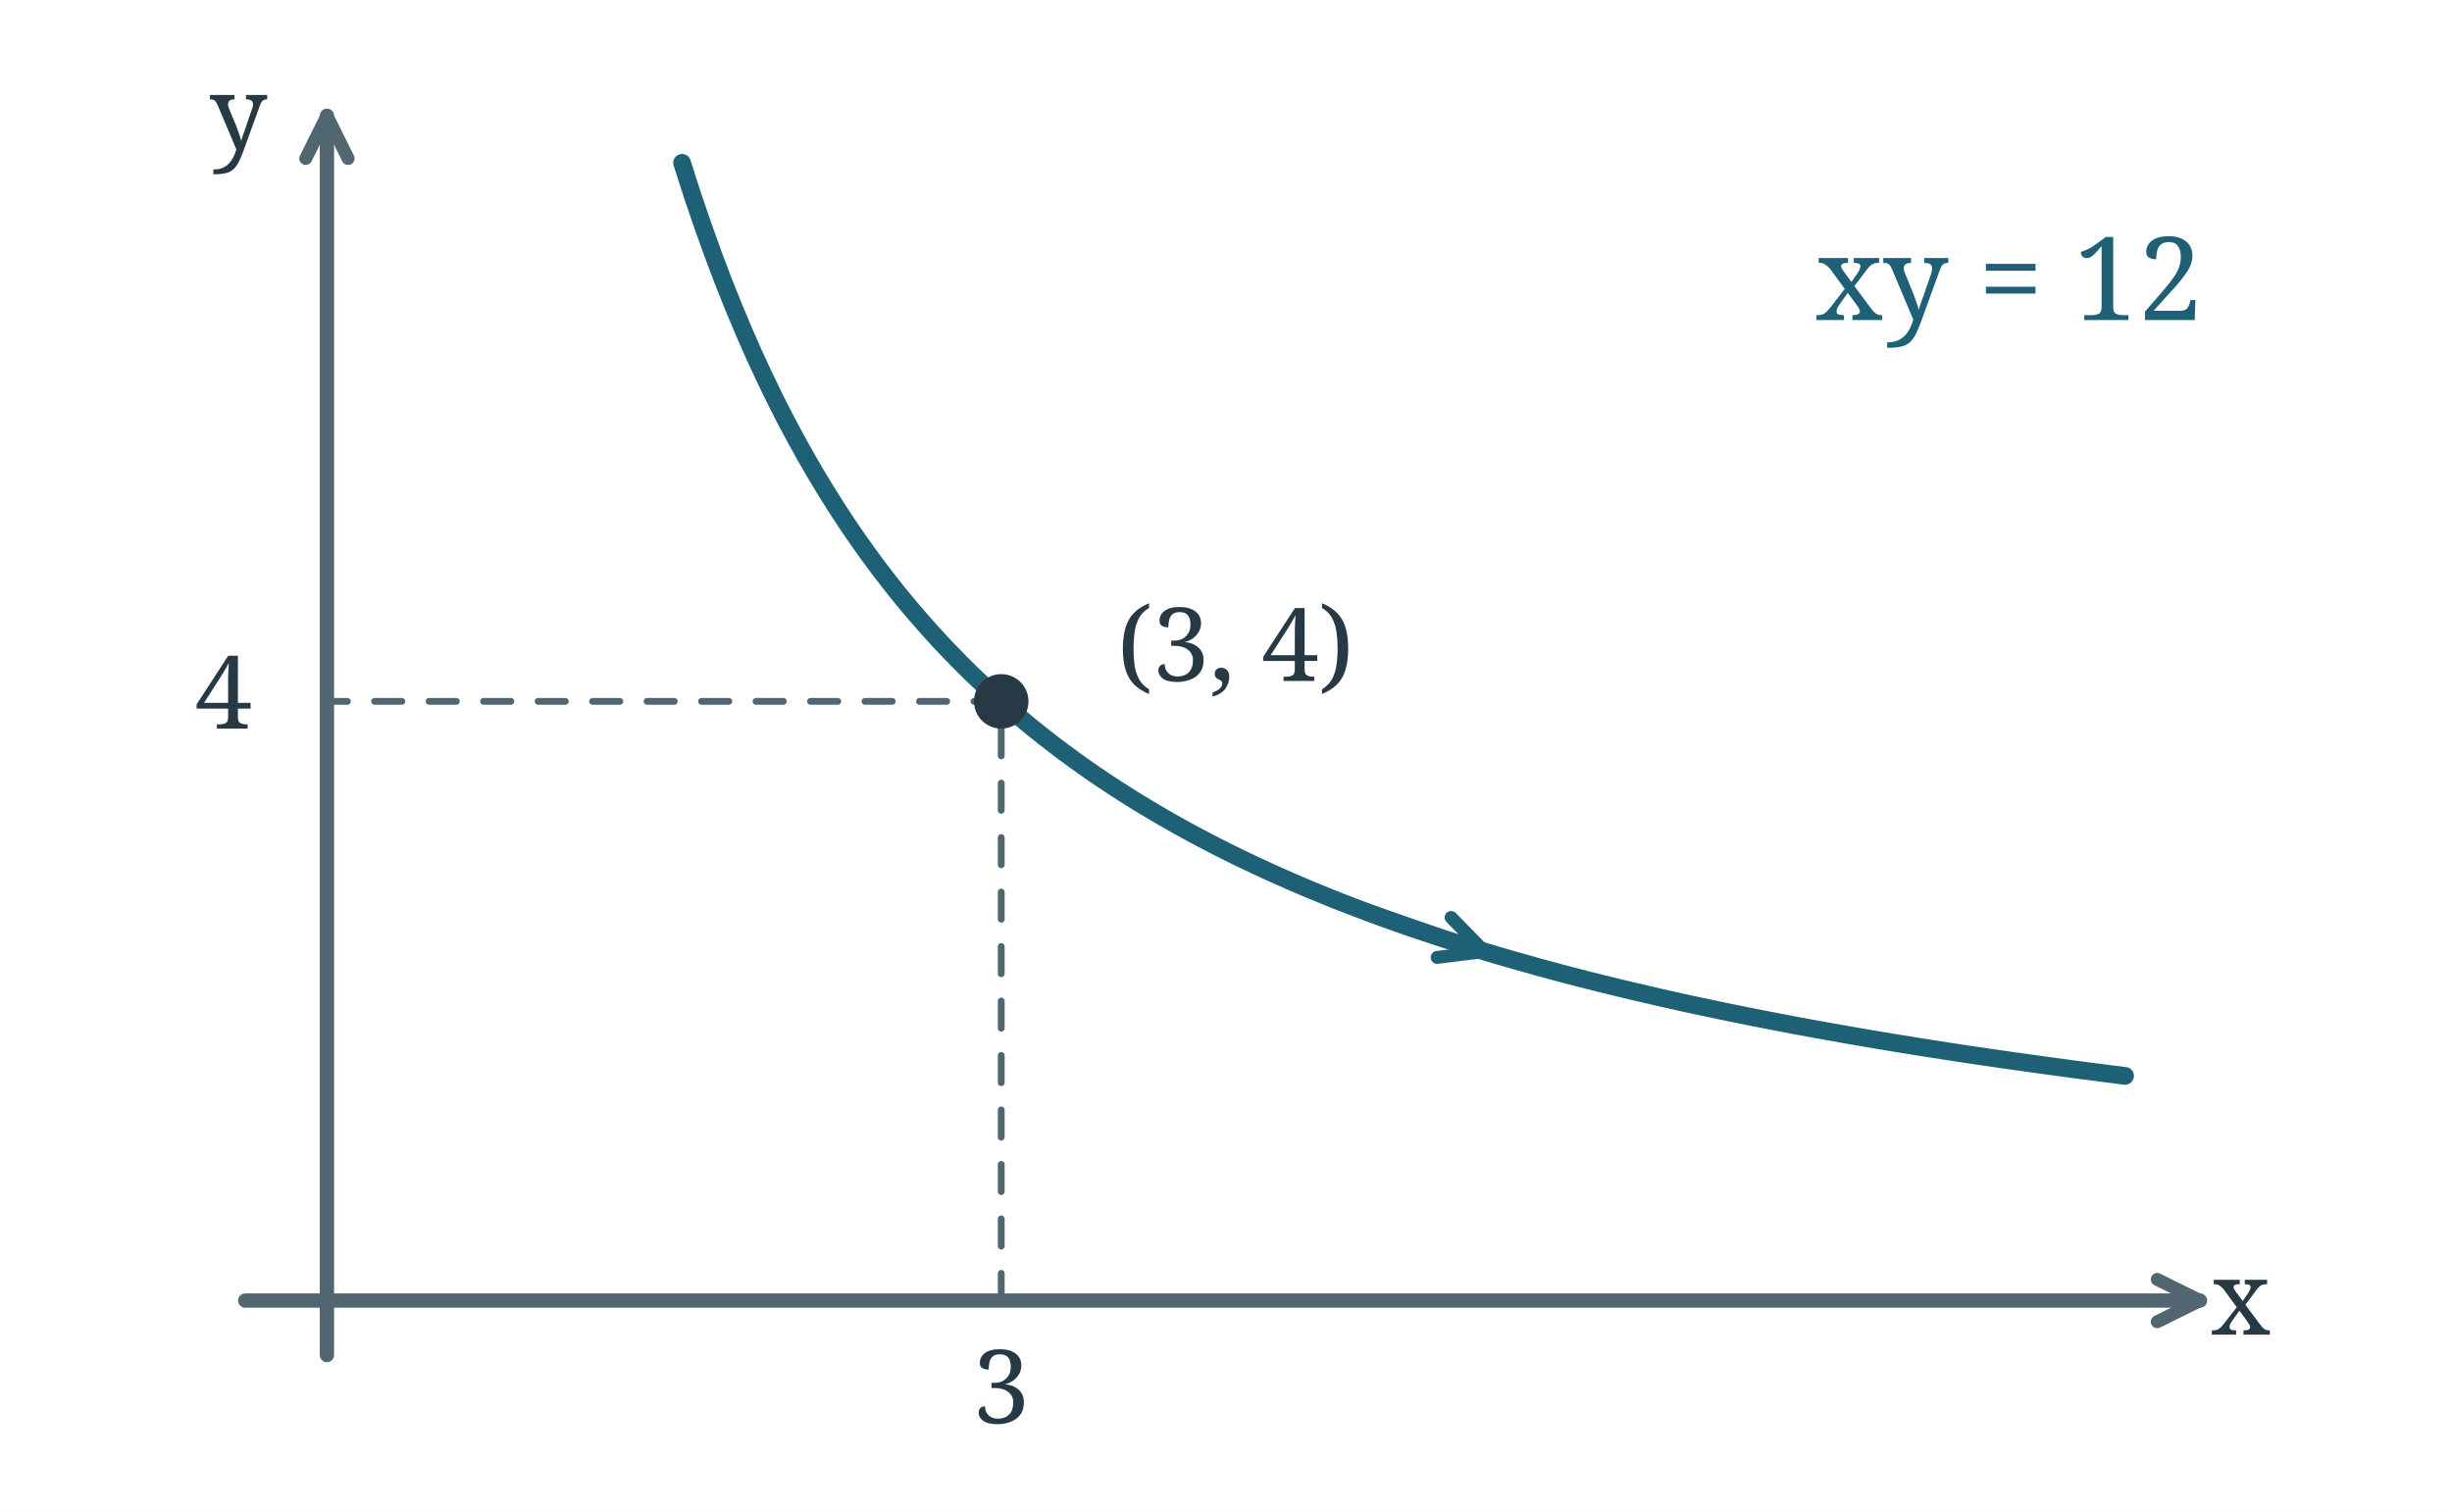
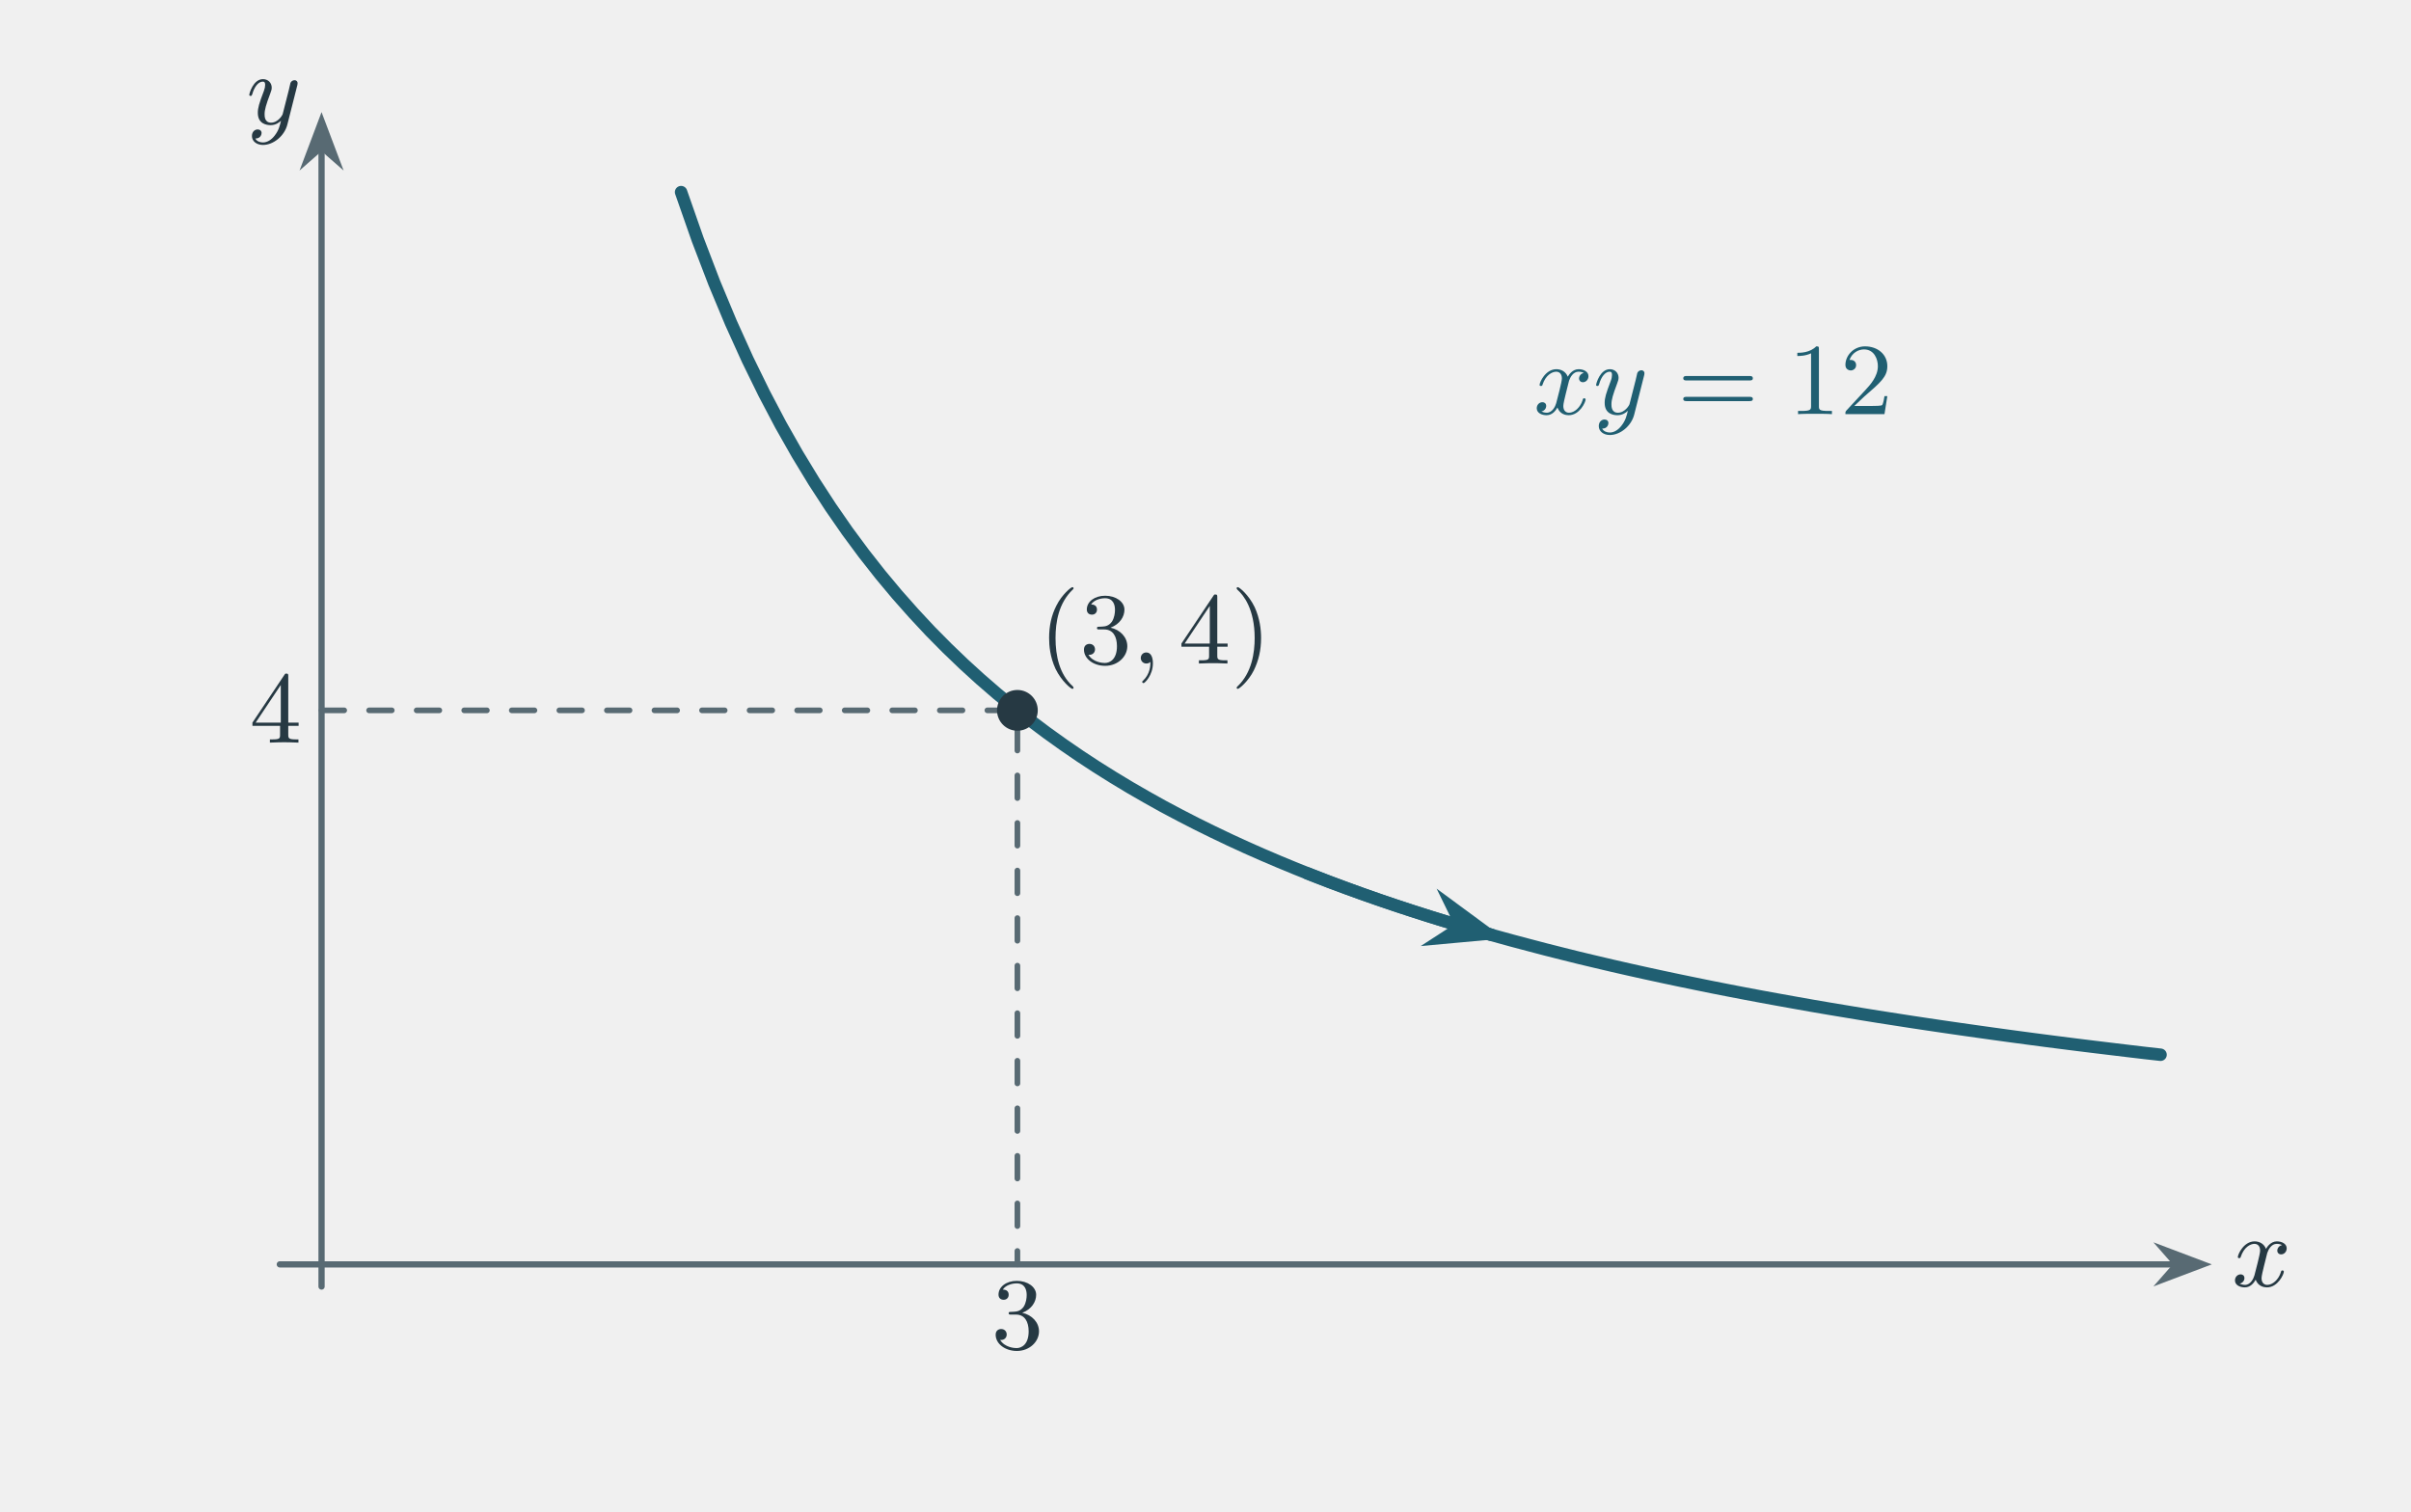
- <svg xmlns="http://www.w3.org/2000/svg" viewBox="0 0 360 222" role="img">
-   <rect width="360" height="222" fill="white" />
-   <path d="M36,191 L323,191" fill="none" stroke="#526672" stroke-width="2.1" stroke-linejoin="round" stroke-linecap="round" />
-   <path d="M316.728,194.108 L323,191 L316.728,187.892" fill="none" stroke="#526672" stroke-width="1.9" stroke-linejoin="round" stroke-linecap="round" />
-   <path d="M48,199 L48,17" fill="none" stroke="#526672" stroke-width="2.1" stroke-linejoin="round" stroke-linecap="round" />
-   <path d="M51.108,23.272 L48,17 L44.892,23.272" fill="none" stroke="#526672" stroke-width="1.9" stroke-linejoin="round" stroke-linecap="round" />
-   <text x="329" y="196" text-anchor="middle" font-family="Georgia,serif" font-size="15" fill="#273944">x</text>
-   <text x="35" y="22" text-anchor="middle" font-family="Georgia,serif" font-size="15" fill="#273944">y</text>
-   <path d="M147,191 V103 H48" fill="none" stroke="#526672" stroke-width="1" stroke-linejoin="round" stroke-linecap="round" stroke-dasharray="4 4" />
-   <text x="147" y="209" text-anchor="middle" font-family="Georgia,serif" font-size="15" fill="#273944">3</text>
-   <text x="37" y="107" text-anchor="end" font-family="Georgia,serif" font-size="15" fill="#273944">4</text>
-   <path d="M100.14,23.91 L101.65,28.62 L103.17,33.08 L104.68,37.29 L106.19,41.29 L107.71,45.09 L109.22,48.69 L110.73,52.13 L112.25,55.40 L113.76,58.52 L115.27,61.50 L116.79,64.35 L118.30,67.07 L119.81,69.68 L121.33,72.19 L122.84,74.59 L124.35,76.90 L125.87,79.12 L127.38,81.25 L128.89,83.30 L130.41,85.28 L131.92,87.19 L133.43,89.02 L134.95,90.80 L136.46,92.51 L137.97,94.17 L139.49,95.77 L141.00,97.32 L142.51,98.82 L144.03,100.27 L145.54,101.68 L147.05,103.05 L148.57,104.37 L150.08,105.65 L151.59,106.90 L153.11,108.11 L154.62,109.29 L156.13,110.43 L157.64,111.54 L159.16,112.63 L160.67,113.68 L162.18,114.70 L163.70,115.70 L165.21,116.67 L166.72,117.62 L168.24,118.54 L169.75,119.44 L171.26,120.32 L172.78,121.18 L174.29,122.02 L175.80,122.83 L177.32,123.63 L178.83,124.41 L180.34,125.17 L181.86,125.92 L183.37,126.64 L184.88,127.35 L186.40,128.05 L187.91,128.73 L189.42,129.40 L190.94,130.05 L192.45,130.69 L193.96,131.31 L195.48,131.93 L196.99,132.53 L198.50,133.11 L200.02,133.69 L201.53,134.26 L203.04,134.81 L204.56,135.35 L206.07,135.89 L207.58,136.41 L209.10,136.92 L210.61,137.42 L212.12,137.92 L213.64,138.40 L215.15,138.88 L216.66,139.35 L218.18,139.81 L219.69,140.26 L221.20,140.70 L222.72,141.14 L224.23,141.56 L225.74,141.99 L227.26,142.40 L228.77,142.81 L230.28,143.21 L231.80,143.60 L233.31,143.99 L234.82,144.37 L236.34,144.74 L237.85,145.11 L239.36,145.47 L240.88,145.83 L242.39,146.18 L243.90,146.53 L245.42,146.87 L246.93,147.21 L248.44,147.54 L249.96,147.86 L251.47,148.18 L252.98,148.50 L254.50,148.81 L256.01,149.12 L257.52,149.42 L259.04,149.72 L260.55,150.01 L262.06,150.30 L263.57,150.59 L265.09,150.87 L266.60,151.15 L268.11,151.42 L269.63,151.69 L271.14,151.96 L272.65,152.22 L274.17,152.48 L275.68,152.74 L277.19,152.99 L278.71,153.24 L280.22,153.48 L281.73,153.73 L283.25,153.97 L284.76,154.20 L286.27,154.44 L287.79,154.67 L289.30,154.90 L290.81,155.12 L292.33,155.34 L293.84,155.56 L295.35,155.78 L296.87,155.99 L298.38,156.20 L299.89,156.41 L301.41,156.62 L302.92,156.82 L304.43,157.03 L305.95,157.23 L307.46,157.42 L308.97,157.62 L310.49,157.81 L312.00,158.00" fill="none" stroke="#1e6176" stroke-width="2.6" stroke-linejoin="round" stroke-linecap="round" />
-   <circle cx="147" cy="103" r="4" fill="#273944" />
-   <text x="164" y="100" text-anchor="start" font-family="Georgia,serif" font-size="15" fill="#273944">(3, 4)</text>
-   <path d="M194.85,131.674 L217.95,139.738" fill="none" stroke="#1e6176" stroke-width="2.1" stroke-linejoin="round" stroke-linecap="round" />
-   <path d="M211.004,140.605 L217.95,139.738 L213.052,134.737" fill="none" stroke="#1e6176" stroke-width="1.9" stroke-linejoin="round" stroke-linecap="round" />
-   <text x="295" y="47" text-anchor="middle" font-family="Georgia,serif" font-size="17" fill="#1e6176">xy = 12</text>
+ <svg xmlns="http://www.w3.org/2000/svg" xmlns:xlink="http://www.w3.org/1999/xlink" width="211.206" height="132.403" viewBox="0 0 211.206 132.403">
+   <defs>
+     <g>
+       <g id="glyph-0-0">
+         <path d="M 4.547 -1.281 C 4.547 -1.328 4.516 -1.391 4.422 -1.391 C 4.328 -1.391 4.312 -1.344 4.281 -1.219 C 4.078 -0.578 3.562 -0.125 3.094 -0.125 C 2.844 -0.125 2.594 -0.281 2.594 -0.719 C 2.594 -0.906 2.719 -1.406 2.797 -1.734 L 3.094 -2.922 C 3.203 -3.25 3.469 -3.719 3.922 -3.719 C 4.094 -3.719 4.25 -3.688 4.391 -3.609 C 4.062 -3.547 3.969 -3.25 3.969 -3.125 C 3.969 -2.953 4.094 -2.797 4.312 -2.797 C 4.562 -2.797 4.797 -3.016 4.797 -3.328 C 4.797 -3.734 4.359 -3.938 3.938 -3.938 C 3.406 -3.938 3.094 -3.469 2.984 -3.281 C 2.812 -3.719 2.422 -3.938 1.984 -3.938 C 1.031 -3.938 0.516 -2.797 0.516 -2.562 C 0.516 -2.484 0.578 -2.469 0.641 -2.469 C 0.719 -2.469 0.75 -2.5 0.766 -2.562 C 1.047 -3.438 1.625 -3.719 1.969 -3.719 C 2.234 -3.719 2.469 -3.547 2.469 -3.125 C 2.469 -2.812 2.078 -1.391 1.969 -0.953 C 1.891 -0.672 1.625 -0.125 1.141 -0.125 C 0.953 -0.125 0.766 -0.188 0.672 -0.234 C 0.922 -0.281 1.094 -0.484 1.094 -0.719 C 1.094 -0.953 0.922 -1.047 0.766 -1.047 C 0.5 -1.047 0.266 -0.828 0.266 -0.516 C 0.266 -0.078 0.75 0.094 1.125 0.094 C 1.641 0.094 1.938 -0.328 2.078 -0.578 C 2.297 0.016 2.828 0.094 3.062 0.094 C 4.031 0.094 4.547 -1.062 4.547 -1.281 Z M 4.547 -1.281 " />
+       </g>
+       <g id="glyph-0-1">
+         <path d="M 4.484 -3.438 C 4.484 -3.484 4.5 -3.531 4.5 -3.594 C 4.5 -3.703 4.422 -3.844 4.234 -3.844 C 4.109 -3.844 3.953 -3.781 3.875 -3.609 L 3.734 -3 L 3.281 -1.219 C 3.219 -0.969 3.219 -0.953 3.188 -0.859 C 3.188 -0.828 2.812 -0.125 2.172 -0.125 C 1.609 -0.125 1.609 -0.688 1.609 -0.859 C 1.609 -1.266 1.734 -1.688 2.109 -2.688 C 2.188 -2.906 2.234 -3.031 2.234 -3.188 C 2.234 -3.625 1.906 -3.938 1.469 -3.938 C 0.609 -3.938 0.266 -2.672 0.266 -2.562 C 0.266 -2.484 0.328 -2.469 0.391 -2.469 C 0.484 -2.469 0.484 -2.516 0.531 -2.625 C 0.719 -3.297 1.078 -3.719 1.453 -3.719 C 1.656 -3.719 1.656 -3.547 1.656 -3.422 C 1.656 -3.281 1.625 -3.109 1.547 -2.906 C 1.125 -1.797 1.016 -1.422 1.016 -0.984 C 1.016 0 1.812 0.094 2.141 0.094 C 2.578 0.094 2.891 -0.141 3.047 -0.297 C 2.938 0.156 2.844 0.562 2.484 1.016 C 2.219 1.359 1.859 1.609 1.469 1.609 C 1.219 1.609 0.922 1.516 0.797 1.266 C 1.281 1.266 1.344 0.875 1.344 0.781 C 1.344 0.594 1.203 0.469 1 0.469 C 0.781 0.469 0.5 0.641 0.5 1.047 C 0.5 1.5 0.906 1.828 1.469 1.828 C 2.375 1.828 3.359 1.047 3.609 0.016 Z M 4.484 -3.438 " />
+       </g>
+       <g id="glyph-0-2">
+         <path d="M 1.844 -0.016 C 1.844 -0.578 1.656 -0.969 1.266 -0.969 C 0.969 -0.969 0.781 -0.734 0.781 -0.484 C 0.781 -0.234 0.969 0 1.266 0 C 1.406 0 1.531 -0.047 1.625 -0.141 C 1.625 0.156 1.625 0.891 0.969 1.516 C 0.906 1.562 0.906 1.578 0.906 1.609 C 0.906 1.672 0.969 1.719 1.031 1.719 C 1.125 1.719 1.844 1.031 1.844 -0.016 Z M 1.844 -0.016 " />
+       </g>
+       <g id="glyph-1-0">
+         <path d="M 4.312 -1.469 L 4.312 -1.75 L 3.406 -1.75 L 3.406 -5.797 C 3.406 -5.984 3.406 -6.047 3.234 -6.047 C 3.125 -6.047 3.125 -6.031 3.047 -5.906 L 0.266 -1.75 L 0.266 -1.469 L 2.688 -1.469 L 2.688 -0.703 C 2.688 -0.375 2.672 -0.281 2 -0.281 L 1.797 -0.281 L 1.797 0 C 2.359 -0.031 2.984 -0.031 3.047 -0.031 C 3.094 -0.031 3.734 -0.031 4.297 0 L 4.297 -0.281 L 4.109 -0.281 C 3.438 -0.281 3.406 -0.375 3.406 -0.703 L 3.406 -1.469 Z M 2.75 -1.75 L 0.547 -1.75 L 2.75 -5.047 Z M 2.75 -1.75 " />
+       </g>
+       <g id="glyph-1-1">
+         <path d="M 4.188 -1.516 C 4.188 -2.297 3.578 -2.953 2.719 -3.141 C 3.547 -3.453 3.938 -4.109 3.938 -4.719 C 3.938 -5.406 3.188 -5.938 2.25 -5.938 C 1.328 -5.938 0.641 -5.422 0.641 -4.734 C 0.641 -4.438 0.828 -4.281 1.094 -4.281 C 1.344 -4.281 1.531 -4.453 1.531 -4.719 C 1.531 -5.031 1.328 -5.172 1.016 -5.172 C 1.25 -5.547 1.797 -5.719 2.234 -5.719 C 2.969 -5.719 3.109 -5.125 3.109 -4.703 C 3.109 -4.438 3.062 -4.016 2.844 -3.672 C 2.562 -3.281 2.25 -3.25 1.984 -3.234 C 1.766 -3.219 1.75 -3.219 1.672 -3.219 C 1.594 -3.219 1.531 -3.203 1.531 -3.109 C 1.531 -2.984 1.594 -2.984 1.75 -2.984 L 2.172 -2.984 C 2.938 -2.984 3.281 -2.359 3.281 -1.516 C 3.281 -0.375 2.672 -0.047 2.219 -0.047 C 2.047 -0.047 1.188 -0.094 0.781 -0.766 C 1.109 -0.719 1.359 -0.938 1.359 -1.234 C 1.359 -1.531 1.141 -1.719 0.875 -1.719 C 0.656 -1.719 0.391 -1.594 0.391 -1.219 C 0.391 -0.422 1.219 0.203 2.25 0.203 C 3.359 0.203 4.188 -0.609 4.188 -1.516 Z M 4.188 -1.516 " />
+       </g>
+       <g id="glyph-1-2">
+         <path d="M 3.047 2.125 C 3.047 2.078 3.016 2.047 2.969 1.984 C 1.812 0.938 1.469 -0.672 1.469 -2.234 C 1.469 -3.609 1.734 -5.297 2.984 -6.484 C 3.031 -6.516 3.047 -6.547 3.047 -6.594 C 3.047 -6.656 3 -6.688 2.938 -6.688 C 2.828 -6.688 2.031 -6.047 1.547 -5.078 C 1.109 -4.219 0.906 -3.297 0.906 -2.234 C 0.906 -1.594 0.984 -0.578 1.469 0.469 C 2 1.562 2.828 2.219 2.938 2.219 C 3 2.219 3.047 2.188 3.047 2.125 Z M 3.047 2.125 " />
+       </g>
+       <g id="glyph-1-3">
+         <path d="M 2.656 -2.234 C 2.656 -2.969 2.547 -3.953 2.094 -4.938 C 1.562 -6.047 0.734 -6.688 0.625 -6.688 C 0.531 -6.688 0.516 -6.625 0.516 -6.594 C 0.516 -6.547 0.531 -6.516 0.594 -6.453 C 1.109 -6 2.094 -4.781 2.094 -2.234 C 2.094 -0.969 1.859 0.812 0.578 2.016 C 0.547 2.047 0.516 2.078 0.516 2.125 C 0.516 2.156 0.531 2.219 0.625 2.219 C 0.734 2.219 1.531 1.578 2.016 0.609 C 2.438 -0.25 2.656 -1.172 2.656 -2.234 Z M 2.656 -2.234 " />
+       </g>
+       <g id="glyph-1-4">
+         <path d="M 6.609 -3.141 C 6.609 -3.344 6.422 -3.344 6.281 -3.344 L 0.844 -3.344 C 0.703 -3.344 0.516 -3.344 0.516 -3.141 C 0.516 -2.953 0.688 -2.953 0.797 -2.953 L 6.312 -2.953 C 6.438 -2.953 6.609 -2.953 6.609 -3.141 Z M 6.609 -1.328 C 6.609 -1.516 6.438 -1.516 6.312 -1.516 L 0.797 -1.516 C 0.688 -1.516 0.516 -1.516 0.516 -1.328 C 0.516 -1.141 0.703 -1.141 0.844 -1.141 L 6.281 -1.141 C 6.422 -1.141 6.609 -1.141 6.609 -1.328 Z M 6.609 -1.328 " />
+       </g>
+       <g id="glyph-1-5">
+         <path d="M 3.859 0 L 3.859 -0.281 L 3.562 -0.281 C 2.734 -0.281 2.719 -0.391 2.719 -0.719 L 2.719 -5.703 C 2.719 -5.922 2.703 -5.938 2.484 -5.938 C 1.922 -5.375 1.109 -5.375 0.828 -5.375 L 0.828 -5.094 C 1 -5.094 1.547 -5.094 2.031 -5.328 L 2.031 -0.719 C 2.031 -0.391 2 -0.281 1.172 -0.281 L 0.891 -0.281 L 0.891 0 C 1.203 -0.031 2 -0.031 2.359 -0.031 C 2.734 -0.031 3.531 -0.031 3.859 0 Z M 3.859 0 " />
+       </g>
+       <g id="glyph-1-6">
+         <path d="M 4.125 -1.578 L 3.875 -1.578 C 3.859 -1.469 3.781 -0.938 3.672 -0.797 C 3.609 -0.719 3 -0.719 2.812 -0.719 L 1.234 -0.719 L 2.109 -1.547 C 3.578 -2.812 4.125 -3.297 4.125 -4.203 C 4.125 -5.234 3.281 -5.938 2.172 -5.938 C 1.156 -5.938 0.453 -5.125 0.453 -4.312 C 0.453 -3.875 0.844 -3.828 0.922 -3.828 C 1.109 -3.828 1.391 -3.969 1.391 -4.297 C 1.391 -4.562 1.203 -4.75 0.922 -4.75 C 0.875 -4.75 0.844 -4.75 0.812 -4.75 C 1.031 -5.375 1.594 -5.672 2.078 -5.672 C 2.984 -5.672 3.297 -4.812 3.297 -4.203 C 3.297 -3.297 2.609 -2.547 2.188 -2.094 L 0.547 -0.328 C 0.453 -0.219 0.453 -0.203 0.453 0 L 3.875 0 Z M 4.125 -1.578 " />
+       </g>
+     </g>
+   </defs>
+   <path fill="none" stroke-width="0.548" stroke-linecap="round" stroke-linejoin="round" stroke="rgb(34.511%, 41.57%, 45.096%)" stroke-opacity="1" stroke-miterlimit="10" d="M 18.153 11.905 L 184.949 11.905 " transform="matrix(0.995511, 0, 0, -0.995511, 6.440122, 122.6251)" />
+   <path fill-rule="nonzero" fill="rgb(34.511%, 41.57%, 45.096%)" fill-opacity="1" stroke-width="0.548" stroke-linecap="round" stroke-linejoin="miter" stroke="rgb(34.511%, 41.57%, 45.096%)" stroke-opacity="1" stroke-miterlimit="10" d="M 4.321 -0.001 L 0.884 1.298 L 2.022 -0.001 L 0.884 -1.299 Z M 4.321 -0.001 " transform="matrix(0.995511, 0, 0, -0.995511, 188.6823, 110.7729)" />
+   <g fill="rgb(14.902%, 22.353%, 26.276%)" fill-opacity="1">
+     <use xlink:href="#glyph-0-0" x="195.52" y="112.695" />
+   </g>
+   <path fill="none" stroke-width="0.548" stroke-linecap="round" stroke-linejoin="round" stroke="rgb(34.511%, 41.57%, 45.096%)" stroke-opacity="1" stroke-miterlimit="10" d="M 21.826 9.955 L 21.826 110.1 " transform="matrix(0.995511, 0, 0, -0.995511, 6.440122, 122.6251)" />
+   <path fill-rule="nonzero" fill="rgb(34.511%, 41.57%, 45.096%)" fill-opacity="1" stroke-width="0.548" stroke-linecap="round" stroke-linejoin="miter" stroke="rgb(34.511%, 41.57%, 45.096%)" stroke-opacity="1" stroke-miterlimit="10" d="M 4.321 0.001 L 0.884 1.296 L 2.022 0.001 L 0.884 -1.297 Z M 4.321 0.001 " transform="matrix(0, -0.995511, -0.995511, 0, 28.1693, 14.8958)" />
+   <g fill="rgb(14.902%, 22.353%, 26.276%)" fill-opacity="1">
+     <use xlink:href="#glyph-0-1" x="21.57" y="10.871" />
+   </g>
+   <path fill="none" stroke-width="0.498" stroke-linecap="round" stroke-linejoin="round" stroke="rgb(34.511%, 41.57%, 45.096%)" stroke-opacity="1" stroke-dasharray="1.993 2.192" stroke-miterlimit="10" d="M 21.826 60.663 L 83.058 60.663 L 83.058 11.905 " transform="matrix(0.995511, 0, 0, -0.995511, 6.440122, 122.6251)" />
+   <g fill="rgb(14.902%, 22.353%, 26.276%)" fill-opacity="1">
+     <use xlink:href="#glyph-1-0" x="21.847" y="65.061" />
+   </g>
+   <g fill="rgb(14.902%, 22.353%, 26.276%)" fill-opacity="1">
+     <use xlink:href="#glyph-1-1" x="86.83" y="118.156" />
+   </g>
+   <path fill="none" stroke-width="1.096" stroke-linecap="round" stroke-linejoin="round" stroke="rgb(12.549%, 37.256%, 44.707%)" stroke-opacity="1" stroke-miterlimit="10" d="M 53.464 106.27 L 54.924 102.099 L 56.387 98.281 L 57.851 94.773 L 59.314 91.54 L 60.778 88.55 L 62.238 85.776 L 63.701 83.198 L 65.165 80.789 L 66.628 78.54 L 68.088 76.433 L 69.552 74.455 L 71.015 72.595 L 72.479 70.842 L 73.943 69.19 L 75.402 67.624 L 76.866 66.145 L 78.329 64.74 L 79.793 63.406 L 81.257 62.138 L 82.716 60.934 L 84.18 59.784 L 85.644 58.685 L 87.107 57.638 L 88.571 56.633 L 90.03 55.676 L 91.494 54.758 L 92.958 53.875 L 94.421 53.031 L 95.881 52.215 L 97.344 51.438 L 98.808 50.685 L 100.272 49.963 L 101.735 49.264 L 103.195 48.593 L 104.659 47.946 L 106.122 47.322 L 107.586 46.718 L 109.049 46.133 L 110.509 45.568 L 111.973 45.022 L 113.436 44.493 L 114.9 43.979 L 116.363 43.484 L 117.823 43.002 L 119.287 42.535 L 120.75 42.084 L 122.214 41.644 L 123.674 41.216 L 125.137 40.8 L 126.601 40.396 L 128.064 40.008 L 129.528 39.623 L 130.988 39.254 L 132.451 38.889 L 133.915 38.54 L 135.378 38.195 L 136.842 37.861 L 138.302 37.536 L 139.765 37.218 L 141.229 36.908 L 142.693 36.606 L 144.156 36.308 L 145.616 36.021 L 147.079 35.739 L 148.543 35.464 L 150.007 35.197 L 151.47 34.934 L 152.93 34.675 L 154.394 34.424 L 157.321 33.938 L 158.78 33.702 L 161.708 33.247 L 163.171 33.027 L 164.635 32.811 L 166.094 32.6 L 167.558 32.392 L 169.022 32.188 L 170.485 31.987 L 171.949 31.791 L 173.409 31.599 L 174.872 31.411 L 176.336 31.226 L 177.799 31.046 L 179.263 30.869 L 180.723 30.693 L 182.186 30.52 L 183.65 30.355 " transform="matrix(0.995511, 0, 0, -0.995511, 6.440122, 122.6251)" />
+   <path fill="none" stroke-width="1.096" stroke-linecap="round" stroke-linejoin="round" stroke="rgb(12.549%, 37.256%, 44.707%)" stroke-opacity="1" stroke-miterlimit="10" d="M 108.567 46.321 L 109.724 45.87 L 110.882 45.427 L 112.039 44.999 L 113.193 44.579 L 114.351 44.171 L 115.508 43.771 L 116.662 43.382 L 117.819 43.006 L 118.977 42.633 L 120.13 42.272 L 121.288 41.919 L 122.445 41.573 L 123.599 41.24 L 124.757 40.91 L 121.924 41.699 " transform="matrix(0.995511, 0, 0, -0.995511, 6.440122, 122.6251)" />
+   <path fill-rule="nonzero" fill="rgb(12.549%, 37.256%, 44.707%)" fill-opacity="1" stroke-width="1.096" stroke-linecap="round" stroke-linejoin="miter" stroke="rgb(12.549%, 37.256%, 44.707%)" stroke-opacity="1" stroke-miterlimit="10" d="M 5.244 -0 L 1.768 1.32 L 2.938 0.001 L 1.77 -1.319 Z M 5.244 -0 " transform="matrix(0.958936, 0.267155, 0.267155, -0.958936, 125.2646, 80.40335)" />
+   <path fill-rule="nonzero" fill="rgb(14.902%, 22.353%, 26.276%)" fill-opacity="1" d="M 90.91 62.234 C 90.91 61.25 90.109 60.449 89.125 60.449 C 88.137 60.449 87.34 61.25 87.34 62.234 C 87.34 63.223 88.137 64.02 89.125 64.02 C 90.109 64.02 90.91 63.223 90.91 62.234 Z M 90.91 62.234 " />
+   <g fill="rgb(14.902%, 22.353%, 26.276%)" fill-opacity="1">
+     <use xlink:href="#glyph-1-2" x="90.997" y="58.131" />
+     <use xlink:href="#glyph-1-1" x="94.565" y="58.131" />
+   </g>
+   <g fill="rgb(14.902%, 22.353%, 26.276%)" fill-opacity="1">
+     <use xlink:href="#glyph-0-2" x="99.152" y="58.131" />
+   </g>
+   <g fill="rgb(14.902%, 22.353%, 26.276%)" fill-opacity="1">
+     <use xlink:href="#glyph-1-0" x="103.229" y="58.131" />
+     <use xlink:href="#glyph-1-3" x="107.816" y="58.131" />
+   </g>
+   <g fill="rgb(12.549%, 37.256%, 44.707%)" fill-opacity="1">
+     <use xlink:href="#glyph-0-0" x="134.354" y="36.284" />
+     <use xlink:href="#glyph-0-1" x="139.555" y="36.284" />
+   </g>
+   <g fill="rgb(12.549%, 37.256%, 44.707%)" fill-opacity="1">
+     <use xlink:href="#glyph-1-4" x="146.941" y="36.284" />
+   </g>
+   <g fill="rgb(12.549%, 37.256%, 44.707%)" fill-opacity="1">
+     <use xlink:href="#glyph-1-5" x="156.62" y="36.284" />
+     <use xlink:href="#glyph-1-6" x="161.207" y="36.284" />
+   </g>
</svg>
